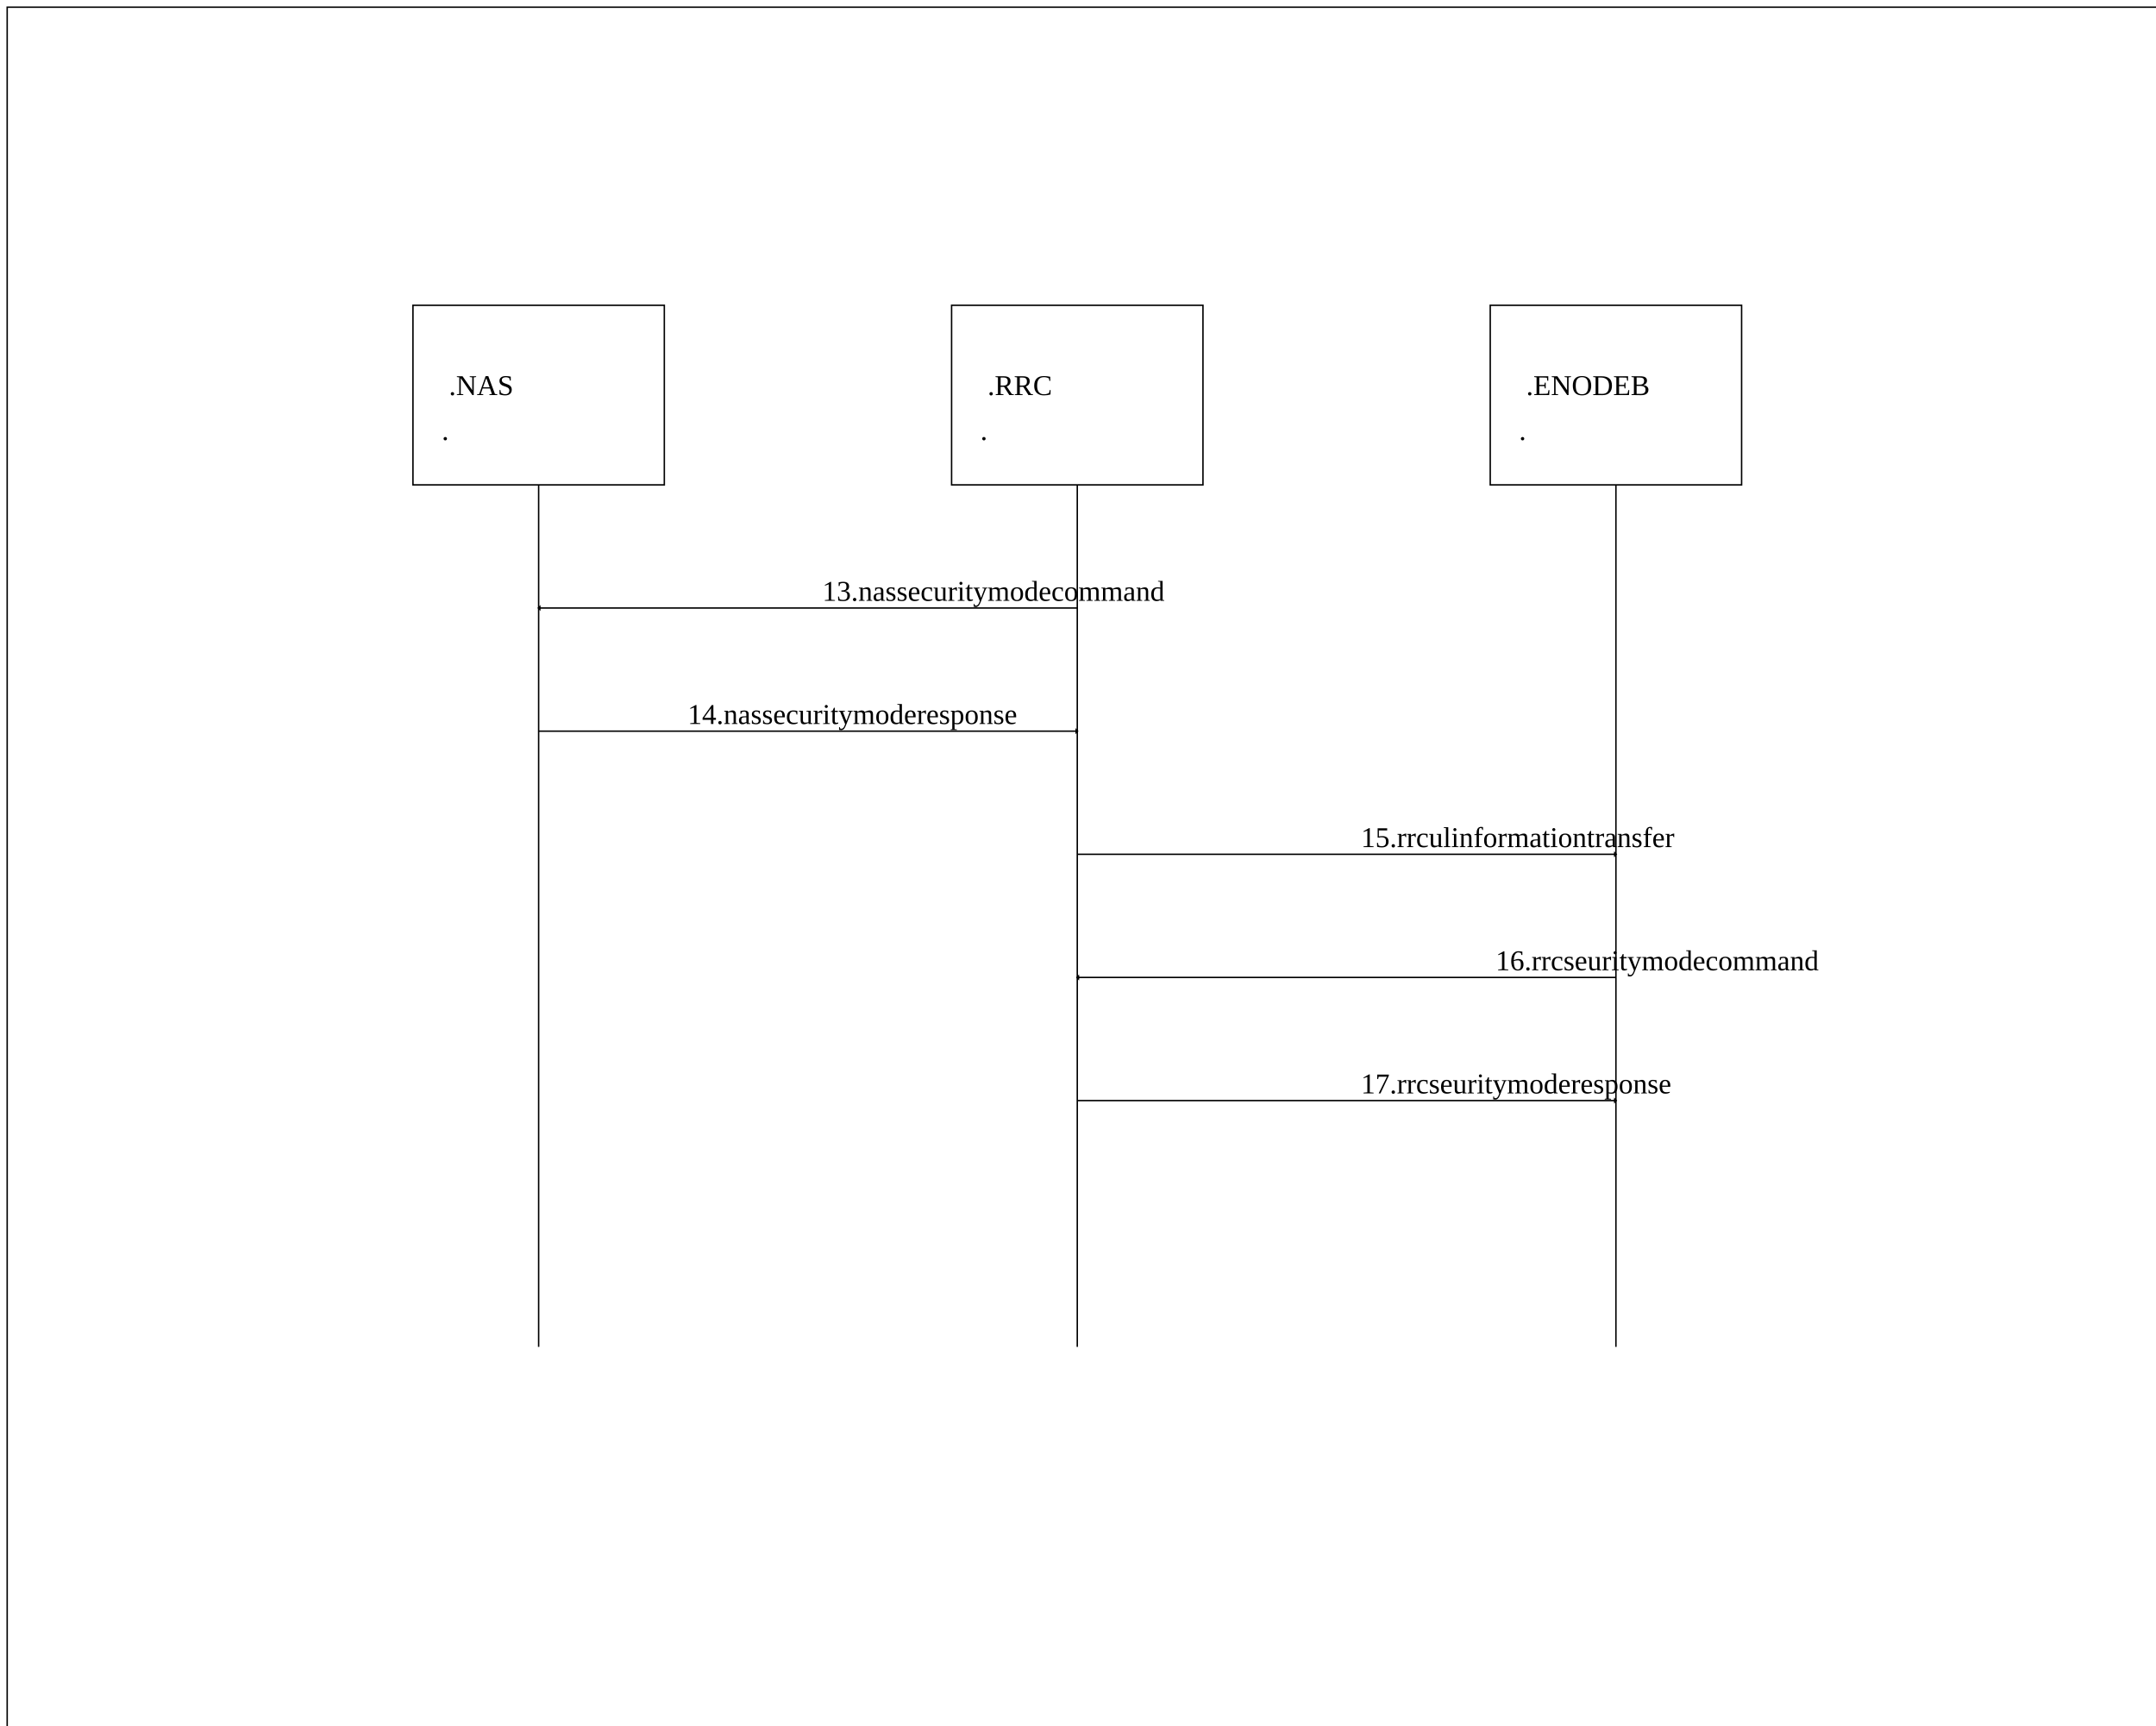
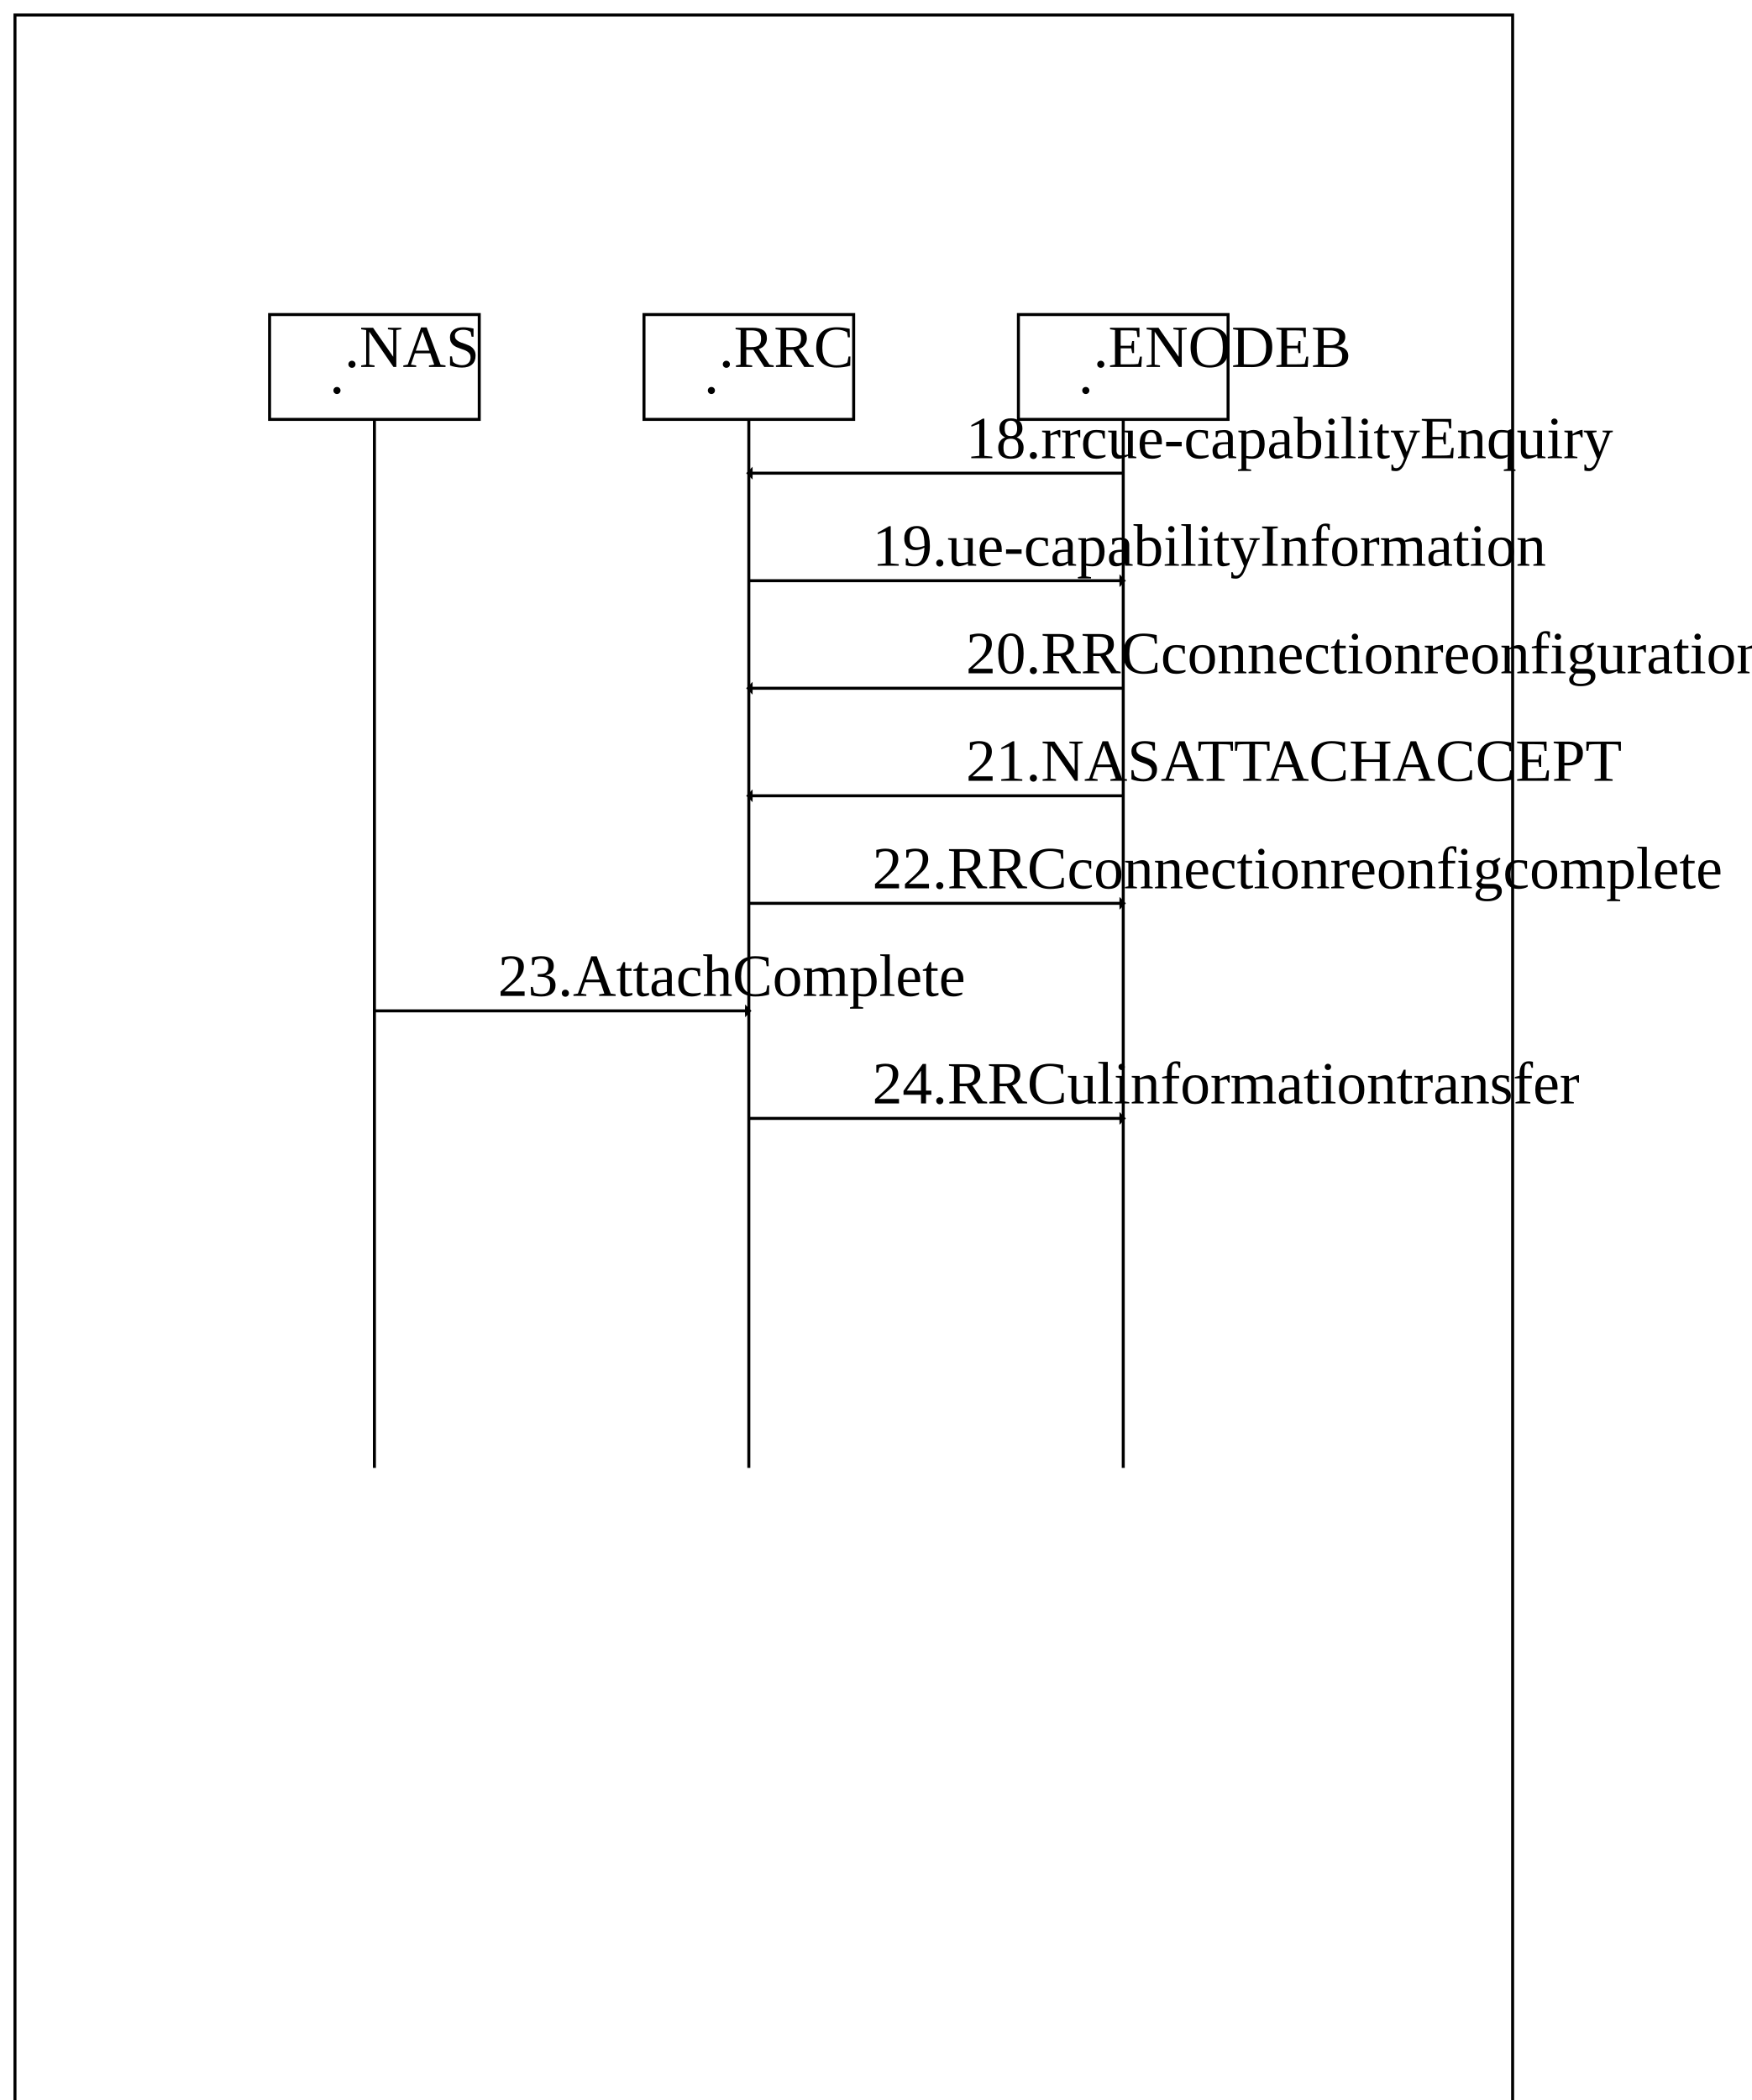
<svg xmlns="http://www.w3.org/2000/svg" version="1.1">
-   <rect width="175" height="125" x="287.5" y="212.5" stroke-width="1" stroke="#000000" fill="none" id="State_1" />
-   <text id="Desc_State_1" style="font-size:20;font-style:normal;fill:#000000;" x="312.5" y="275">.NAS</text>
+   <rect width="70" height="35" x="90" y="105" stroke-width="1" stroke="#000000" fill="none" id="State_1" />
+   <text id="Desc_State_1" style="font-size:20;font-style:normal;fill:#000000;" x="115" y="122.5">.NAS</text>
  <g id="DescHide_State_1" visibility="hidden">
-     <text x="312.5" y="280" font-size="12" font-family="Arial" fill="black">Hidden Text....</text>
+     <text x="115" y="127.5" font-size="12" font-family="Arial" fill="black">Hidden Text....</text>
  </g>
-   <text id="Name_State_1" style="font-size:20;font-style:normal;fill:#000000;" x="307.5" y="306.25">.</text>
+   <text id="Name_State_1" style="font-size:20;font-style:normal;fill:#000000;" x="110" y="131.25">.</text>
  <g id="NameHide_State_1" visibility="hidden">
-     <text x="307.5" y="311.25" font-size="12" font-family="Arial" fill="black">Hidden Text....</text>
+     <text x="110" y="136.25" font-size="12" font-family="Arial" fill="black">Hidden Text....</text>
  </g>
-   <rect width="175" height="125" x="662.5" y="212.5" stroke-width="1" stroke="#000000" fill="none" id="State_2" />
-   <text id="Desc_State_2" style="font-size:20;font-style:normal;fill:#000000;" x="687.5" y="275">.RRC</text>
+   <rect width="70" height="35" x="215" y="105" stroke-width="1" stroke="#000000" fill="none" id="State_2" />
+   <text id="Desc_State_2" style="font-size:20;font-style:normal;fill:#000000;" x="240" y="122.5">.RRC</text>
  <g id="DescHide_State_2" visibility="hidden">
-     <text x="687.5" y="280" font-size="12" font-family="Arial" fill="black">Hidden Text....</text>
+     <text x="240" y="127.5" font-size="12" font-family="Arial" fill="black">Hidden Text....</text>
  </g>
-   <text id="Name_State_2" style="font-size:20;font-style:normal;fill:#000000;" x="682.5" y="306.25">.</text>
+   <text id="Name_State_2" style="font-size:20;font-style:normal;fill:#000000;" x="235" y="131.25">.</text>
  <g id="NameHide_State_2" visibility="hidden">
-     <text x="682.5" y="311.25" font-size="12" font-family="Arial" fill="black">Hidden Text....</text>
+     <text x="235" y="136.25" font-size="12" font-family="Arial" fill="black">Hidden Text....</text>
  </g>
-   <rect width="175" height="125" x="1037.5" y="212.5" stroke-width="1" stroke="#000000" fill="none" id="State_3" />
-   <text id="Desc_State_3" style="font-size:20;font-style:normal;fill:#000000;" x="1062.5" y="275">.ENODEB</text>
+   <rect width="70" height="35" x="340" y="105" stroke-width="1" stroke="#000000" fill="none" id="State_3" />
+   <text id="Desc_State_3" style="font-size:20;font-style:normal;fill:#000000;" x="365" y="122.5">.ENODEB</text>
  <g id="DescHide_State_3" visibility="hidden">
-     <text x="1062.5" y="280" font-size="12" font-family="Arial" fill="black">Hidden Text....</text>
+     <text x="365" y="127.5" font-size="12" font-family="Arial" fill="black">Hidden Text....</text>
  </g>
-   <text id="Name_State_3" style="font-size:20;font-style:normal;fill:#000000;" x="1057.5" y="306.25">.</text>
+   <text id="Name_State_3" style="font-size:20;font-style:normal;fill:#000000;" x="360" y="131.25">.</text>
  <g id="NameHide_State_3" visibility="hidden">
-     <text x="1057.5" y="311.25" font-size="12" font-family="Arial" fill="black">Hidden Text....</text>
+     <text x="360" y="136.25" font-size="12" font-family="Arial" fill="black">Hidden Text....</text>
  </g>
-   <line x1="375" y1="337.5" x2="375" y2="937.5" stroke="#000000" id="Line_1" />
-   <line x1="750" y1="337.5" x2="750" y2="937.5" stroke="#000000" id="Line_2" />
-   <line x1="1125" y1="337.5" x2="1125" y2="937.5" stroke="#000000" id="Line_3" />
+   <line x1="125" y1="140" x2="125" y2="490" stroke="#000000" id="Line_1" />
+   <line x1="250" y1="140" x2="250" y2="490" stroke="#000000" id="Line_2" />
+   <line x1="375" y1="140" x2="375" y2="490" stroke="#000000" id="Line_3" />
  <marker orient="auto" id="M1" viewBox="-1 -4 10 8" markerWidth="20" markerHeight="10" color="#000000">
    <path d="M 0 0 L -8 8 L -8 -8 Z" fill="#000000" stroke="#000000" stroke-width="1" />
  </marker>
-   <line x1="750" y1="423.214" x2="375" y2="423.214" id="Message_10" stroke="black" marker-end="url(#M1)" />
-   <text id="MessDesc_Message_10" style="font-size:20;font-style:normal;fill:#000000;" x="572.5" y="418.214">13.nassecuritymodecommand</text>
-   <g id="MessDescHide_Message_10" visibility="hidden">
-     <text x="572.5" y="423.214" font-size="12" font-family="Arial" fill="black">Hidden Text....</text>
+   <line x1="375" y1="157.949" x2="250" y2="157.949" id="Message_13" stroke="black" marker-end="url(#M1)" />
+   <text id="MessDesc_Message_13" style="font-size:20;font-style:normal;fill:#000000;" x="322.5" y="152.949">18.rrcue-capabilityEnquiry</text>
+   <g id="MessDescHide_Message_13" visibility="hidden">
+     <text x="322.5" y="157.949" font-size="12" font-family="Arial" fill="black">Hidden Text....</text>
  </g>
-   <line x1="375" y1="508.929" x2="750" y2="508.929" id="Message_10.1" stroke="black" marker-end="url(#M1)" />
-   <text id="MessDesc_Message_10.1" style="font-size:20;font-style:normal;fill:#000000;" x="478.75" y="503.929">14.nassecuritymoderesponse</text>
-   <g id="MessDescHide_Message_10.1" visibility="hidden">
-     <text x="478.75" y="508.929" font-size="12" font-family="Arial" fill="black">Hidden Text....</text>
+   <line x1="250" y1="193.846" x2="375" y2="193.846" id="Message_13.1" stroke="black" marker-end="url(#M1)" />
+   <text id="MessDesc_Message_13.1" style="font-size:20;font-style:normal;fill:#000000;" x="291.25" y="188.846">19.ue-capabilityInformation</text>
+   <g id="MessDescHide_Message_13.1" visibility="hidden">
+     <text x="291.25" y="193.846" font-size="12" font-family="Arial" fill="black">Hidden Text....</text>
  </g>
-   <line x1="750" y1="594.643" x2="1125" y2="594.643" id="Message_11" stroke="black" marker-end="url(#M1)" />
-   <text id="MessDesc_Message_11" style="font-size:20;font-style:normal;fill:#000000;" x="947.5" y="589.643">15.rrculinformationtransfer</text>
-   <g id="MessDescHide_Message_11" visibility="hidden">
-     <text x="947.5" y="594.643" font-size="12" font-family="Arial" fill="black">Hidden Text....</text>
+   <line x1="375" y1="229.744" x2="250" y2="229.744" id="Message_14" stroke="black" marker-end="url(#M1)" />
+   <text id="MessDesc_Message_14" style="font-size:20;font-style:normal;fill:#000000;" x="322.5" y="224.744">20.RRCconnectionreonfiguration</text>
+   <g id="MessDescHide_Message_14" visibility="hidden">
+     <text x="322.5" y="229.744" font-size="12" font-family="Arial" fill="black">Hidden Text....</text>
  </g>
-   <line x1="1125" y1="680.357" x2="750" y2="680.357" id="Message_12" stroke="black" marker-end="url(#M1)" />
-   <text id="MessDesc_Message_12" style="font-size:20;font-style:normal;fill:#000000;" x="1041.25" y="675.357">16.rrcseuritymodecommand</text>
-   <g id="MessDescHide_Message_12" visibility="hidden">
-     <text x="1041.25" y="680.357" font-size="12" font-family="Arial" fill="black">Hidden Text....</text>
+   <line x1="375" y1="265.641" x2="250" y2="265.641" id="Message_15" stroke="black" marker-end="url(#M1)" />
+   <text id="MessDesc_Message_15" style="font-size:20;font-style:normal;fill:#000000;" x="322.5" y="260.641">21.NASATTACHACCEPT</text>
+   <g id="MessDescHide_Message_15" visibility="hidden">
+     <text x="322.5" y="265.641" font-size="12" font-family="Arial" fill="black">Hidden Text....</text>
  </g>
-   <line x1="750" y1="766.071" x2="1125" y2="766.071" id="Message_12.1" stroke="black" marker-end="url(#M1)" />
-   <text id="MessDesc_Message_12.1" style="font-size:20;font-style:normal;fill:#000000;" x="947.5" y="761.071">17.rrcseuritymoderesponse</text>
-   <g id="MessDescHide_Message_12.1" visibility="hidden">
-     <text x="947.5" y="766.071" font-size="12" font-family="Arial" fill="black">Hidden Text....</text>
+   <line x1="250" y1="301.538" x2="375" y2="301.538" id="Message_14.1" stroke="black" marker-end="url(#M1)" />
+   <text id="MessDesc_Message_14.1" style="font-size:20;font-style:normal;fill:#000000;" x="291.25" y="296.538">22.RRCconnectionreonfigcomplete</text>
+   <g id="MessDescHide_Message_14.1" visibility="hidden">
+     <text x="291.25" y="301.538" font-size="12" font-family="Arial" fill="black">Hidden Text....</text>
  </g>
-   <rect width="1500" height="1200" x="5" y="5" stroke-width="1" stroke="black" fill="none" />
+   <line x1="125" y1="337.436" x2="250" y2="337.436" id="Message_16" stroke="black" marker-end="url(#M1)" />
+   <text id="MessDesc_Message_16" style="font-size:20;font-style:normal;fill:#000000;" x="166.25" y="332.436">23.AttachComplete</text>
+   <g id="MessDescHide_Message_16" visibility="hidden">
+     <text x="166.25" y="337.436" font-size="12" font-family="Arial" fill="black">Hidden Text....</text>
+   </g>
+   <line x1="250" y1="373.333" x2="375" y2="373.333" id="Message_17" stroke="black" marker-end="url(#M1)" />
+   <text id="MessDesc_Message_17" style="font-size:20;font-style:normal;fill:#000000;" x="291.25" y="368.333">24.RRCulinformationtransfer</text>
+   <g id="MessDescHide_Message_17" visibility="hidden">
+     <text x="291.25" y="373.333" font-size="12" font-family="Arial" fill="black">Hidden Text....</text>
+   </g>
+   <rect width="500" height="700" x="5" y="5" stroke-width="1" stroke="black" fill="none" />
</svg>
